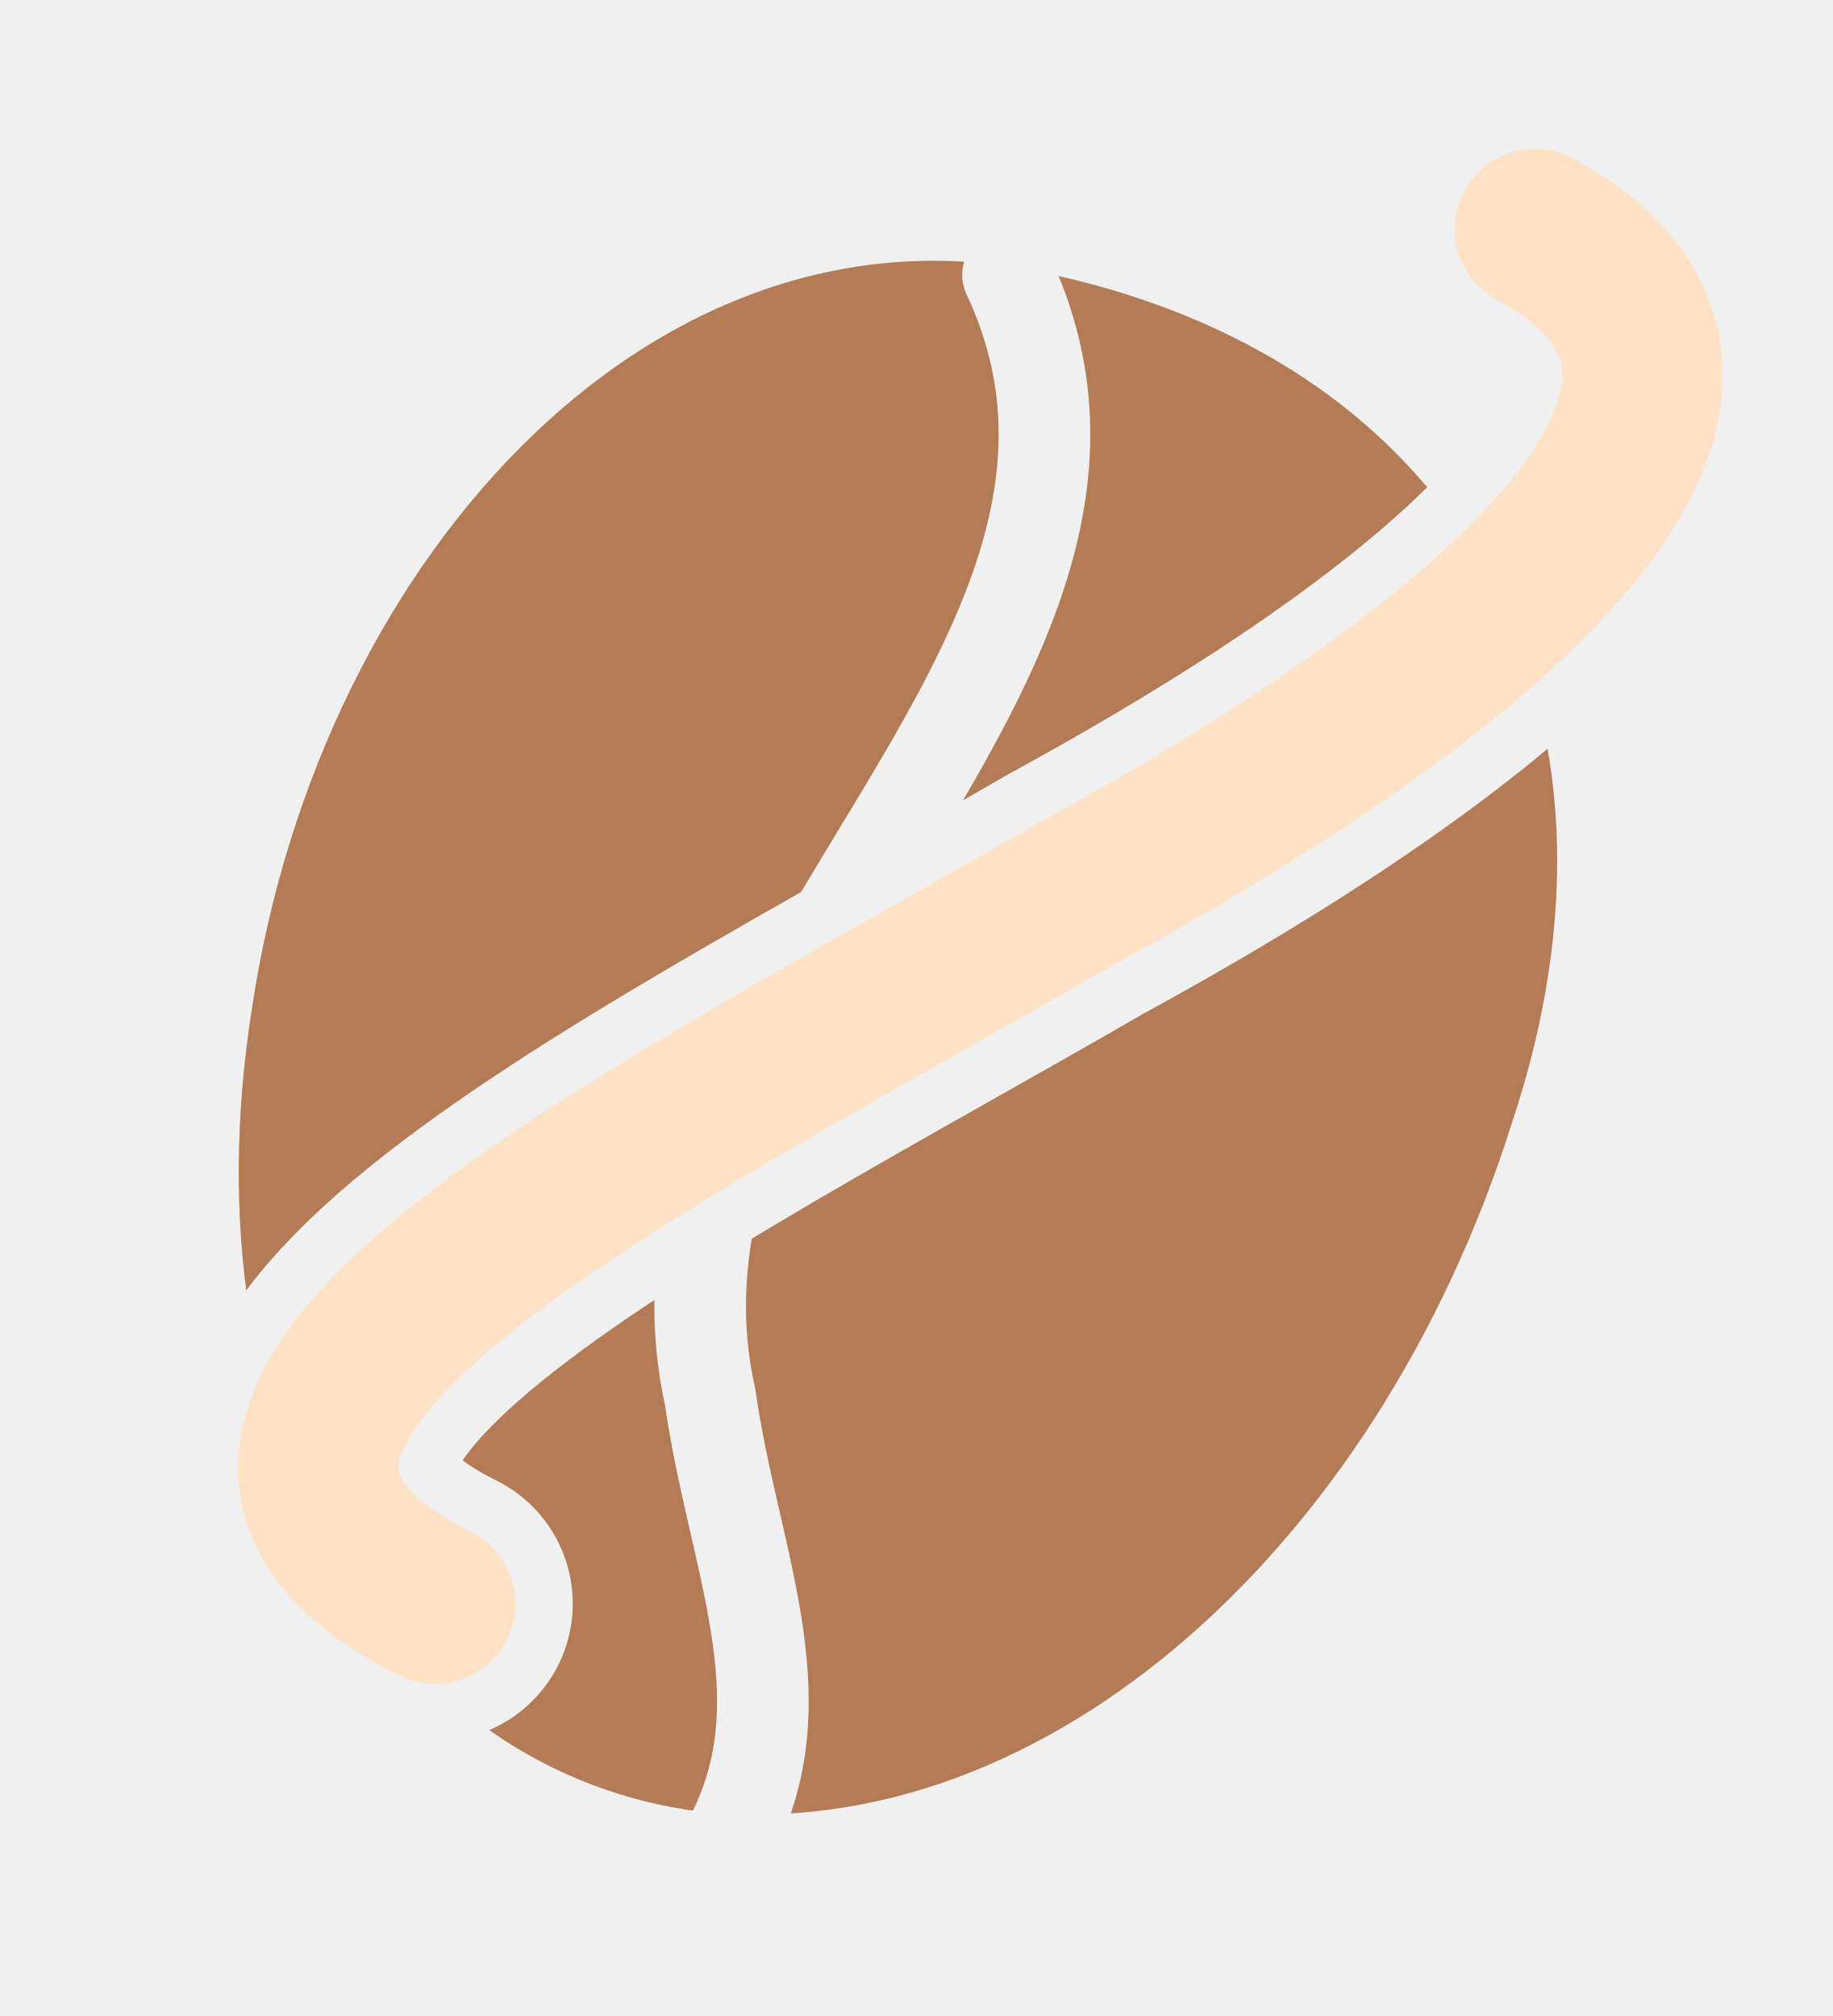
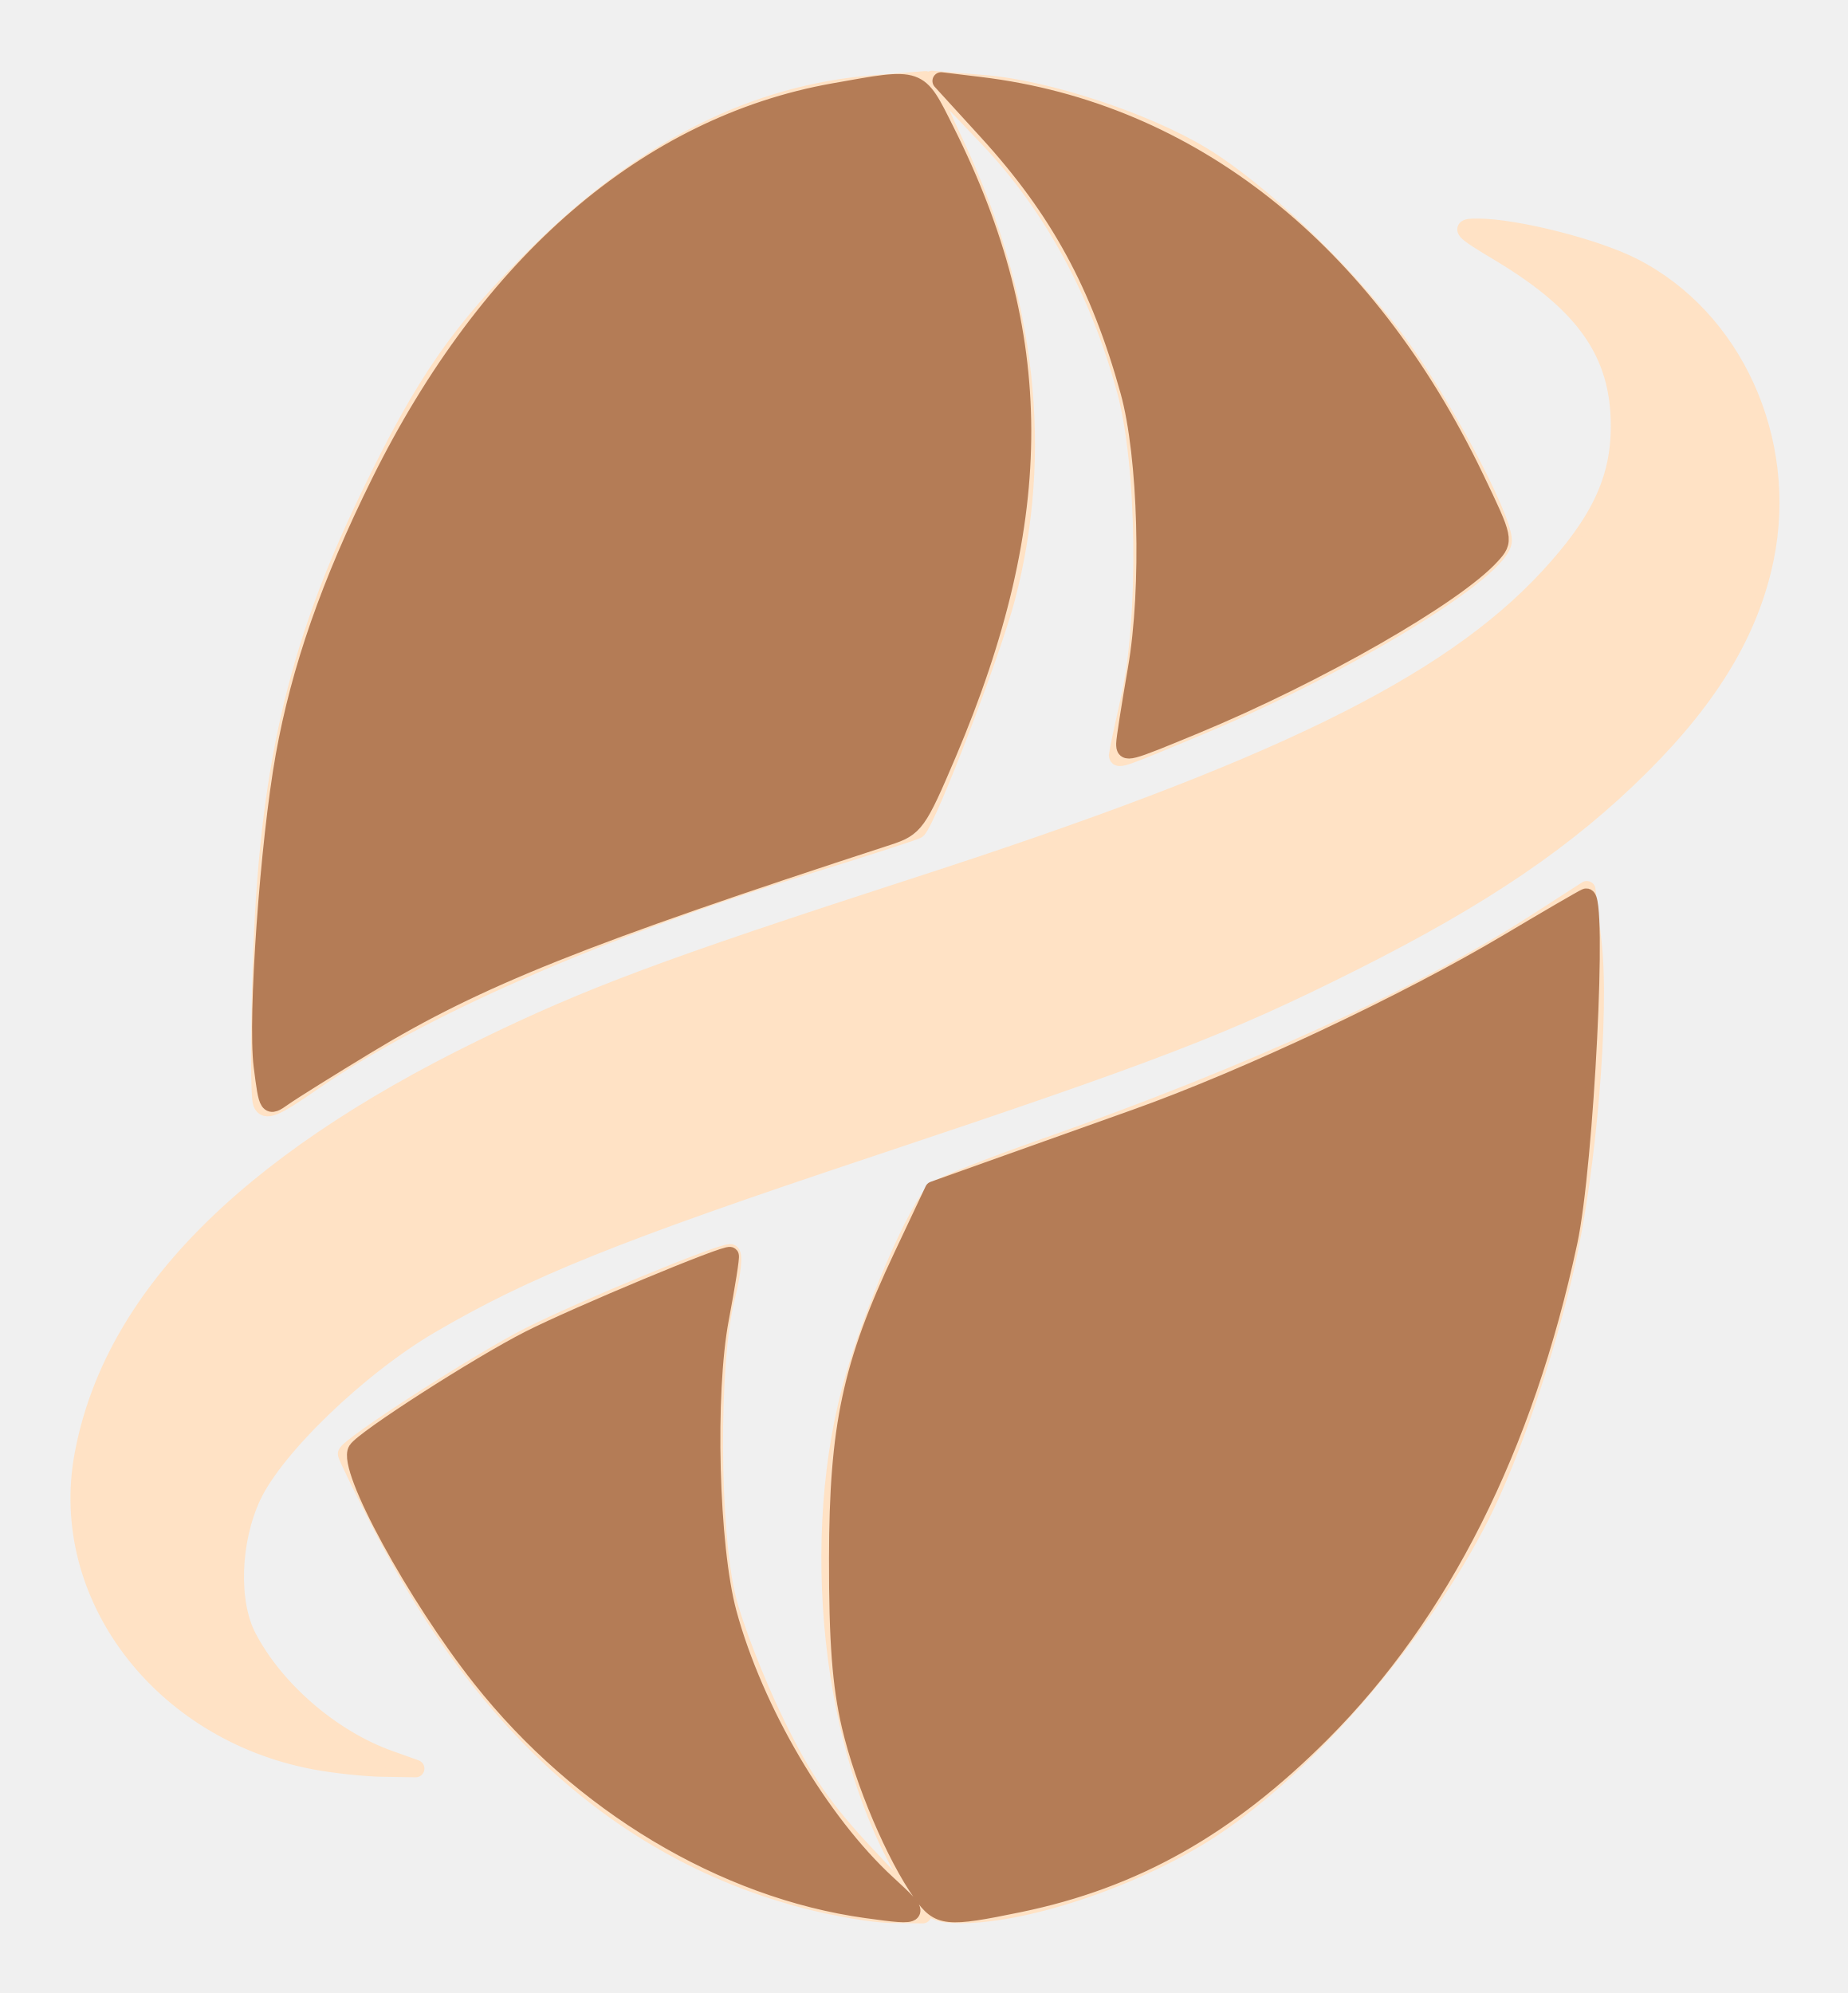
- <svg xmlns="http://www.w3.org/2000/svg" viewBox="0 0 80 88" shape-rendering="geometricPrecision">
-   <mask id="cut" maskUnits="userSpaceOnUse" x="0" y="0" width="80" height="88">
-     <rect width="80" height="88" fill="white" />
-     <path d="M44 12C52 29 27 43 31 61c1 7 4 13 1 19" fill="none" stroke="black" stroke-width="4" stroke-linecap="round" />
-     <path d="M19 70C3 62 28 50 47 39c22-12 31-23 20-29" fill="none" stroke="black" stroke-width="12" stroke-linecap="round" />
-   </mask>
-   <path d="M46 12C29 8 14 24 11 44c-3 19 6 33 19 35 15 2 30-11 36-30 6-18-2-33-20-37Z" fill="#b47c56" mask="url(#cut)" />
-   <path d="M19 70C3 62 28 50 47 39c22-12 31-23 20-29" fill="none" stroke="#ffe2c5" stroke-width="7" stroke-linecap="round" />
+ <svg xmlns="http://www.w3.org/2000/svg" version="1.1" id="svg1" width="254" height="274" viewBox="379 341 254 274">
+   <defs id="defs1" />
+   <g id="g1">
+     <g id="g39" transform="translate(11.44134,-34.41486)">
+       <path fill="#ffe2c5" stroke="#ffe2c5" stroke-width="2.4" stroke-linejoin="round" paint-order="stroke fill" d="m 478.223,636.577 c -24.442,-6.399 -43.874,-23.486 -58.015,-51.015 -2.753,-5.36 -5.006,-9.98 -5.006,-10.267 0,-0.967 18.319,-12.785 25.147,-16.223 7.287,-3.67 26.036,-11.426 27.62,-11.426 0.557,0 0.303,2.645 -0.599,6.25 -2.221,8.875 -2.131,31.963 0.162,41.25 0.95,3.85 3.944,11.553 6.652,17.117 3.857,7.924 6.582,11.88 12.575,18.25 l 7.651,8.133 -4.354,-0.055 c -2.395,-0.03 -7.72,-0.936 -11.833,-2.013 z m 15.281,-1.189 c -11.157,-16.46 -15.028,-46.112 -9.001,-68.949 2.638,-9.993 9.259,-25.418 11.777,-27.433 0.782,-0.626 7.498,-3.276 14.923,-5.887 28.378,-9.982 51.48,-20.548 67.5,-30.872 l 7,-4.511 0.834,7.205 c 1.114,9.626 -0.72,31.46 -3.756,44.705 -2.74,11.954 -7.495,25.901 -11.616,34.071 -8.191,16.242 -23.718,34.334 -36.962,43.07 -9.961,6.571 -25.257,11.819 -34.5,11.837 -3.397,0.007 -4.332,-0.481 -6.198,-3.235 z M 410.713,617.47 c -21.112,-4.026 -35.276,-22.779 -31.721,-41.999 3.962,-21.421 22.056,-39.899 54.711,-55.87 14.76,-7.219 25.413,-11.196 60,-22.399 49.216,-15.941 72.943,-27.547 86.703,-42.409 7.054,-7.619 9.797,-13.448 9.797,-20.82 0,-9.923 -4.703,-16.719 -16.441,-23.762 -5.424,-3.254 -5.685,-3.563 -3,-3.547 5.28,0.031 16.094,2.773 21.26,5.391 13.893,7.04 21.518,23.848 18.198,40.113 -2.019,9.889 -7.411,18.932 -16.988,28.491 -10.141,10.122 -21.756,18.024 -39.795,27.074 -17.401,8.73 -27.195,12.498 -66.733,25.678 -34.572,11.525 -46.787,16.44 -59.912,24.112 -9.862,5.764 -21.42,16.884 -24.556,23.624 -2.851,6.129 -3.128,14.512 -0.637,19.31 3.772,7.267 11.545,13.971 19.487,16.81 l 3.618,1.293 -4.5,-0.068 c -2.475,-0.037 -6.745,-0.496 -9.49,-1.019 z m -7.18,-90.406 c -0.33,-0.859 -0.35,-9.293 -0.044,-18.741 0.867,-26.808 4.706,-43.661 14.655,-64.328 7.776,-16.153 12.581,-23.083 23.473,-33.85 14.395,-14.229 29.639,-21.895 46.131,-23.2 l 7.045,-0.557 4.288,9.229 c 9.747,20.979 12.072,42.09 6.83,62.029 -1.97,7.494 -10.699,30.224 -12.224,31.832 -0.173,0.183 -7.216,2.466 -15.649,5.073 -28.579,8.835 -53.092,19.604 -67.619,29.706 -5.116,3.558 -6.396,4.08 -6.885,2.808 z M 521.202,479.211 c 0,-0.239 0.739,-3.727 1.643,-7.75 2.5,-11.135 2.238,-32.058 -0.529,-42.315 -3.683,-13.65 -10.139,-25.498 -18.919,-34.722 l -7.694,-8.082 7.215,0.591 c 8.583,0.703 22.141,5.172 29.873,9.848 7.907,4.781 19.304,15.594 26.523,25.164 6.138,8.136 14.889,24.466 14.889,27.784 0,3.93 -21.176,16.925 -41.356,25.38 -11.127,4.662 -11.644,4.844 -11.644,4.103 z" id="path40" />
+       <path fill="#b47c56" stroke="#b47c56" stroke-width="2.4" stroke-linejoin="round" paint-order="stroke fill" d="m 486.702,637.931 c -19.648,-2.717 -39.39,-14.552 -53.02,-31.785 -8.973,-11.344 -18.558,-28.946 -17.073,-31.349 0.96,-1.553 16.73,-11.684 23.71,-15.232 6.449,-3.278 27.188,-11.926 27.613,-11.515 0.127,0.122 -0.488,4.019 -1.367,8.659 -1.949,10.295 -1.394,31.356 1.064,40.436 3.637,13.433 12.624,28.717 21.905,37.25 4.909,4.513 4.841,4.597 -2.833,3.535 z m 7.576,-2.178 c -3.652,-5.129 -7.986,-15.323 -9.804,-23.064 -1.304,-5.55 -1.766,-11.64 -1.748,-23.043 0.029,-18.142 1.843,-26.621 8.893,-41.56 l 4.276,-9.06 7.403,-2.647 c 4.072,-1.456 13.253,-4.729 20.403,-7.275 15.146,-5.392 37.2,-15.781 51.18,-24.109 5.401,-3.217 10.218,-6.019 10.704,-6.227 1.782,-0.762 -0.092,36.747 -2.366,47.378 -6.045,28.251 -17.518,51.059 -33.981,67.55 -12.902,12.925 -25.729,20.153 -41.574,23.425 -10.009,2.067 -11.013,1.965 -13.387,-1.369 z M 403.625,521.964 c -0.829,-6.535 0.889,-30.756 3.022,-42.607 2.153,-11.961 6.263,-23.737 13.12,-37.588 14.996,-30.295 36.909,-49.161 62.375,-53.704 12.045,-2.149 11.591,-2.306 15.42,5.331 14.011,27.944 14.09,53.135 0.269,85.646 -4.082,9.601 -4.49,10.167 -8.212,11.38 -41.91,13.654 -56.457,19.472 -71.531,28.607 -5.162,3.128 -10.362,6.378 -11.555,7.221 -2.136,1.51 -2.181,1.444 -2.908,-4.285 z m 118.577,-44.318 c 0,-0.55 0.722,-5.162 1.605,-10.25 1.932,-11.134 1.443,-29.268 -1.031,-38.189 -4.068,-14.668 -9.691,-24.981 -19.451,-35.675 l -6.379,-6.989 5.378,0.653 c 28.94,3.512 53.001,22.591 68.055,53.963 4.033,8.404 4.066,8.562 2.213,10.609 -5.01,5.536 -23.989,16.411 -40.747,23.348 -9.427,3.902 -9.643,3.959 -9.643,2.531 z" id="path39" />
+     </g>
+   </g>
</svg>
